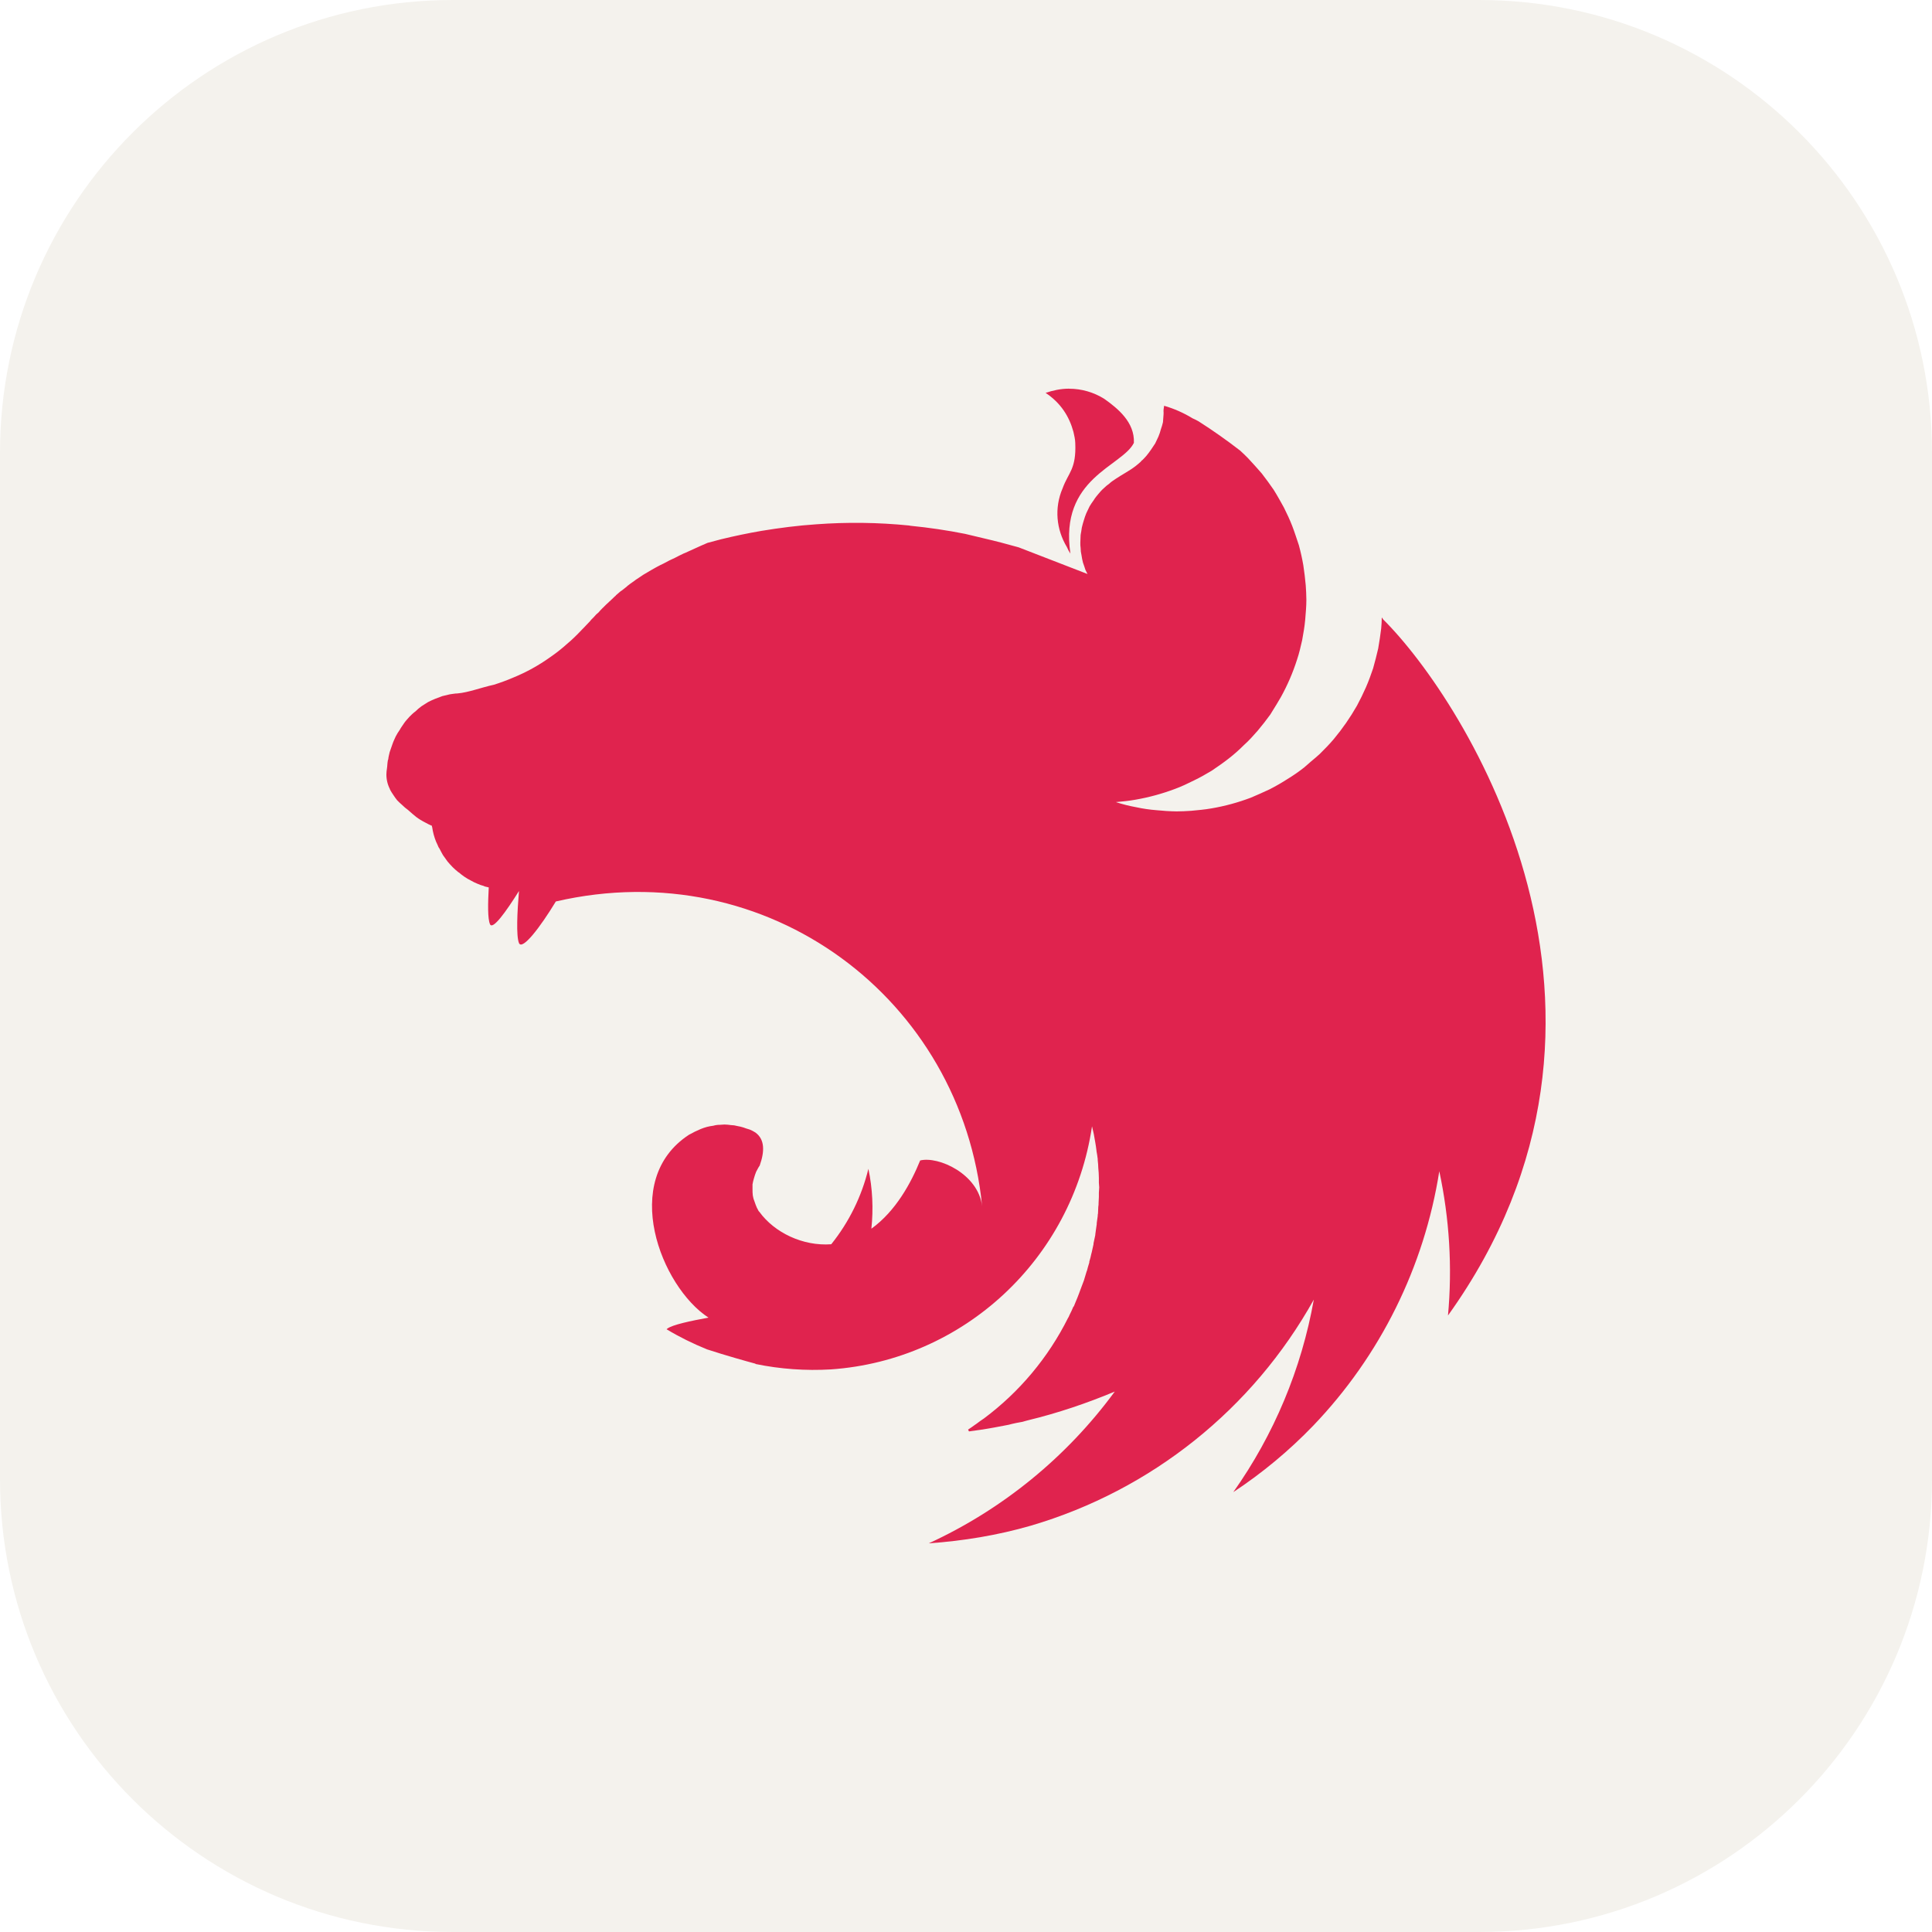
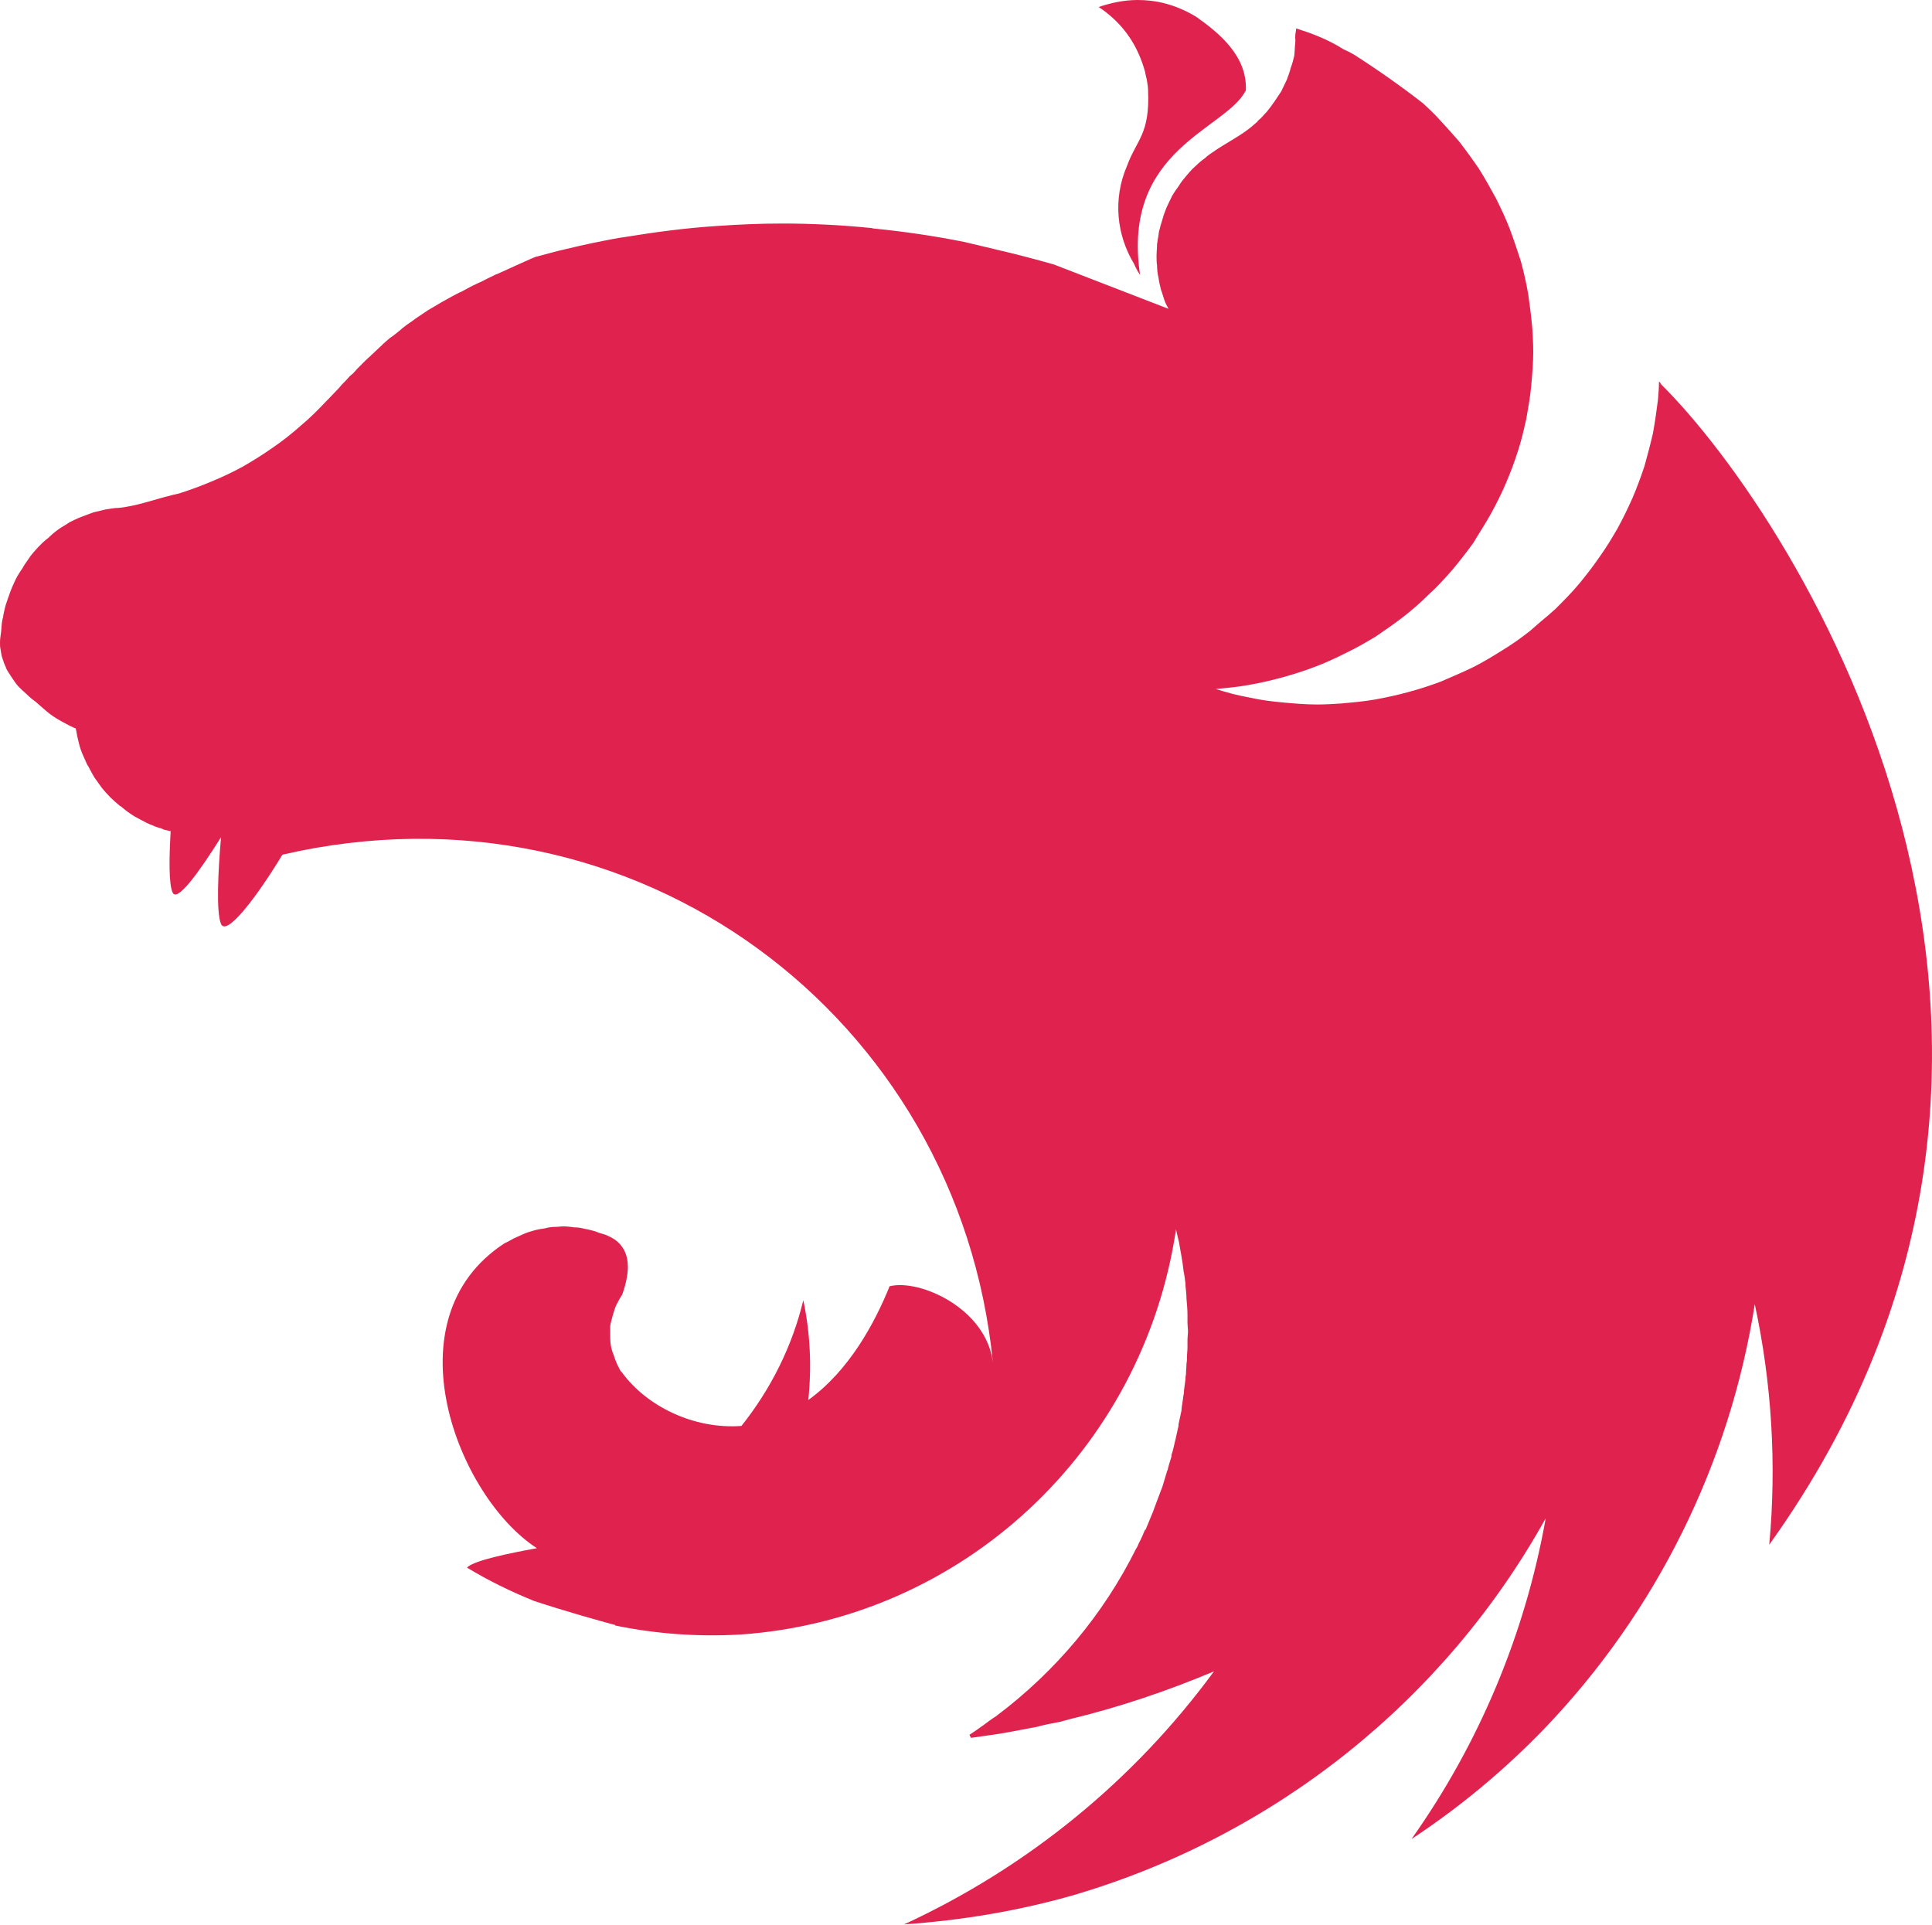
- <svg xmlns="http://www.w3.org/2000/svg" width="100" height="100" viewBox="0 0 100 100" fill="none">
-   <path d="M76.562 0H23.438C10.493 0 0 10.493 0 23.438V76.562C0 89.507 10.493 100 23.438 100H76.562C89.507 100 100 89.507 100 76.562V23.438C100 10.493 89.507 0 76.562 0Z" fill="#F4F2ED" />
-   <g transform="translate(20, 20) scale(2.5)">
-     <path fill="#E0234E" d="M14.131.047c-.173 0-.334.037-.483.087.316.21.49.49.576.806.007.043.019.074.025.117a.681.681 0 0 1 .013.112c.024.545-.143.614-.26.936-.18.415-.13.861.086 1.22a.74.74 0 0 0 .074.137c-.235-1.568 1.073-1.803 1.314-2.293.019-.428-.334-.713-.613-.911a1.37 1.37 0 0 0-.732-.21zM16.102.4c-.024.143-.006.106-.012.18-.006.05-.006.112-.012.161-.013.05-.025.1-.044.149-.012.05-.03.1-.05.149l-.067.142c-.02.025-.031.05-.05.075l-.037.055a2.152 2.152 0 0 1-.093.124c-.037.038-.068.081-.112.112v.006c-.037.031-.074.068-.118.1-.13.099-.278.173-.415.266-.043.03-.087.056-.124.093a.906.906 0 0 0-.118.099c-.043.037-.074.074-.111.118-.031.037-.068.08-.093.124a1.582 1.582 0 0 0-.087.13c-.025.05-.043.093-.068.142-.019.05-.037.093-.05.143a2.007 2.007 0 0 0-.043.155c-.006.025-.006.056-.012.08-.007.025-.007.05-.013.075 0 .05-.006.105-.006.155 0 .037 0 .074.006.111 0 .05.006.1.019.155.006.05.018.1.03.15.02.049.032.098.05.148.013.03.031.062.044.087l-1.426-.552c-.241-.068-.477-.13-.719-.186l-.39-.093c-.372-.074-.75-.13-1.128-.167-.013 0-.019-.006-.031-.006A11.082 11.082 0 0 0 8.9 2.855c-.378.025-.756.074-1.134.136a12.45 12.45 0 0 0-.837.174l-.279.074c-.092.037-.18.08-.266.118l-.205.093c-.012.006-.024.006-.03.012-.063.031-.118.056-.174.087a2.738 2.738 0 0 0-.236.118c-.043.018-.086.043-.124.062a.559.559 0 0 1-.055.03c-.056.032-.112.063-.162.094a1.56 1.56 0 0 0-.148.093c-.044.03-.087.055-.124.086-.006.007-.013.007-.019.013-.037.025-.08.056-.118.087l-.012.012-.093.074c-.012.007-.025.019-.037.025-.031.025-.062.056-.093.08-.006.013-.019.02-.025.025-.037.038-.074.069-.111.106-.007 0-.007.006-.013.012a1.742 1.742 0 0 0-.111.106c-.007.006-.007.012-.013.012a1.454 1.454 0 0 0-.093.1c-.012.012-.03.024-.043.036a1.374 1.374 0 0 1-.106.112c-.006.012-.018.019-.024.03-.05.05-.093.1-.143.15l-.018.018c-.1.106-.205.211-.317.304-.111.1-.229.192-.347.273a3.777 3.777 0 0 1-.762.421c-.13.056-.267.106-.403.149-.26.056-.527.161-.756.18-.05 0-.105.012-.155.018l-.155.037-.149.056c-.05.019-.099.044-.148.068-.044.031-.093.056-.137.087a1.011 1.011 0 0 0-.124.106c-.043.03-.087.074-.124.111-.037.043-.074.08-.105.124-.031.05-.068.093-.093.143a1.092 1.092 0 0 0-.087.142c-.025.056-.05.106-.068.161-.019.05-.037.106-.056.161-.012.05-.025.1-.03.15 0 .005-.007.012-.007.018-.012.056-.012.13-.019.167C.006 7.95 0 7.986 0 8.03a.657.657 0 0 0 .074.31v.006c.019.037.044.075.069.112.024.037.05.074.08.111.031.031.068.069.106.1a.906.906 0 0 0 .117.099c.149.13.186.173.378.272.031.019.062.031.1.05.006 0 .012.006.018.006 0 .013 0 .019.006.031a1.272 1.272 0 0 0 .08.298c.02.037.032.074.05.111.007.013.013.025.02.031.024.05.049.093.073.137l.093.13c.031.037.069.08.106.118.037.037.074.068.118.105 0 0 .006.006.012.006.037.031.074.062.112.087a.986.986 0 0 0 .136.08c.043.025.093.05.142.069a.73.73 0 0 0 .124.043c.007.006.013.006.025.012.025.007.056.013.08.019-.018.335-.024.65.026.762.055.124.328-.254.6-.688-.036.428-.061.93 0 1.079.069.155.44-.329.763-.862 4.395-1.016 8.405 2.02 8.826 6.31-.08-.67-.905-1.041-1.283-.948-.186.458-.502 1.047-1.01 1.413.043-.41.025-.83-.062-1.24a4.009 4.009 0 0 1-.769 1.562c-.588.043-1.177-.242-1.487-.67-.025-.018-.031-.055-.05-.08-.018-.043-.037-.087-.05-.13a.515.515 0 0 1-.037-.13c-.006-.044-.006-.087-.006-.137v-.093a.992.992 0 0 1 .031-.13c.013-.043.025-.086.044-.13.024-.043.043-.087.074-.13.105-.298.105-.54-.087-.682a.706.706 0 0 0-.118-.062c-.024-.006-.055-.018-.08-.025l-.05-.018a.847.847 0 0 0-.13-.031.472.472 0 0 0-.13-.019 1.01 1.01 0 0 0-.136-.012c-.031 0-.062.006-.093.006a.484.484 0 0 0-.137.019c-.043.006-.086.012-.13.024a1.068 1.068 0 0 0-.13.044c-.043.018-.08.037-.124.056-.037.018-.074.043-.118.062-1.444.942-.582 3.148.403 3.787-.372.068-.75.148-.855.229l-.013.012c.267.161.546.298.837.416.397.13.818.247 1.004.297v.006a5.996 5.996 0 0 0 1.562.112c2.746-.192 4.996-2.281 5.405-5.033l.037.161c.019.112.043.23.056.347v.006c.012.056.018.112.025.162v.024c.006.056.012.112.012.162.006.068.012.136.012.204v.1c0 .03.007.067.007.098 0 .038-.007.075-.007.112v.087c0 .043-.006.08-.006.124 0 .025 0 .05-.006.08 0 .044-.006.087-.006.137-.006.018-.006.037-.006.055l-.02.143c0 .019 0 .037-.005.056-.007.062-.019.118-.025.18v.012l-.037.174v.018l-.037.167c0 .007-.007.02-.007.025a1.663 1.663 0 0 1-.043.168v.018c-.019.062-.037.118-.05.174-.006.006-.006.012-.006.012l-.056.186c-.024.062-.043.118-.068.18-.025.062-.043.124-.068.18-.025.062-.05.117-.074.18h-.007c-.024.055-.05.117-.08.173a.302.302 0 0 1-.019.043c-.006.006-.006.013-.012.019a5.867 5.867 0 0 1-1.742 2.082c-.05.031-.099.069-.149.106-.012.012-.03.018-.043.03a2.603 2.603 0 0 1-.136.094l.018.037h.007l.26-.037h.006c.161-.025.322-.056.483-.087.044-.006.093-.019.137-.031l.087-.019c.043-.006.086-.018.13-.024.037-.013.074-.02.111-.031.62-.15 1.221-.354 1.798-.595a9.926 9.926 0 0 1-3.85 3.142c.714-.05 1.426-.167 2.114-.366a9.903 9.903 0 0 0 5.857-4.68 9.893 9.893 0 0 1-1.667 3.986 9.758 9.758 0 0 0 1.655-1.376 9.824 9.824 0 0 0 2.61-5.268c.21.98.272 1.99.18 2.987 4.474-6.241.371-12.712-1.346-14.416-.006-.013-.012-.019-.012-.031-.006.006-.006.006-.006.012 0-.006 0-.006-.007-.012 0 .074-.006.148-.012.223a8.34 8.34 0 0 1-.062.415c-.03.136-.068.273-.105.41-.044.13-.093.266-.15.396a5.322 5.322 0 0 1-.185.378 4.735 4.735 0 0 1-.477.688c-.093.111-.192.21-.292.31a3.994 3.994 0 0 1-.18.155l-.142.124a3.459 3.459 0 0 1-.347.241 4.295 4.295 0 0 1-.366.211c-.13.062-.26.118-.39.174a4.364 4.364 0 0 1-.818.223c-.143.025-.285.037-.422.05a4.914 4.914 0 0 1-.297.012 4.66 4.66 0 0 1-.422-.025 3.137 3.137 0 0 1-.421-.062 3.136 3.136 0 0 1-.415-.105h-.007c.137-.013.273-.025.41-.05a4.493 4.493 0 0 0 .818-.223c.136-.05.266-.112.39-.174.13-.062.248-.13.372-.204.118-.08.235-.161.347-.248.112-.087.217-.18.316-.279.105-.093.198-.198.291-.304.093-.111.18-.223.26-.334.013-.019.026-.044.038-.062.062-.1.124-.199.18-.298a4.272 4.272 0 0 0 .334-.775c.044-.13.075-.266.106-.403.025-.142.05-.278.062-.415.012-.142.025-.285.025-.421 0-.1-.007-.199-.013-.298a6.726 6.726 0 0 0-.05-.415 4.493 4.493 0 0 0-.092-.415c-.044-.13-.087-.267-.137-.397-.05-.13-.111-.26-.173-.384-.069-.124-.137-.248-.211-.366a6.843 6.843 0 0 0-.248-.34c-.093-.106-.186-.212-.285-.317a3.878 3.878 0 0 0-.161-.155c-.28-.217-.57-.421-.862-.607a1.154 1.154 0 0 0-.124-.062 2.415 2.415 0 0 0-.589-.26Z" />
+ <svg xmlns="http://www.w3.org/2000/svg" width="256px" height="255px" viewBox="0 0 256 255" version="1.1" preserveAspectRatio="xMidYMid">
+   <g>
+     <path d="M150.736,0 C148.885,0 147.166,0.397 145.579,0.926 C148.951,3.173 150.802,6.148 151.727,9.52 C151.794,9.983 151.926,10.314 151.992,10.776 C152.058,11.173 152.124,11.57 152.124,11.966 C152.389,17.784 150.604,18.511 149.347,21.949 C147.43,26.379 147.959,31.139 150.273,34.973 C150.471,35.436 150.736,35.965 151.066,36.428 C148.554,19.701 162.504,17.189 165.082,11.966 C165.28,7.405 161.512,4.363 158.537,2.248 C155.694,0.529 153.116,0 150.736,0 Z M171.759,3.768 C171.495,5.289 171.693,4.892 171.627,5.686 C171.561,6.215 171.561,6.876 171.495,7.405 C171.363,7.933 171.231,8.462 171.032,8.991 C170.9,9.52 170.702,10.049 170.504,10.578 C170.239,11.107 170.041,11.57 169.776,12.099 C169.578,12.363 169.446,12.627 169.247,12.892 C169.115,13.09 168.983,13.289 168.851,13.487 C168.52,13.95 168.19,14.413 167.859,14.809 C167.462,15.206 167.132,15.669 166.669,15.999 C166.669,16.065 166.669,16.065 166.669,16.065 C166.272,16.396 165.876,16.793 165.413,17.123 C164.025,18.181 162.438,18.974 160.983,19.966 C160.521,20.297 160.058,20.561 159.661,20.958 C159.198,21.288 158.802,21.619 158.405,22.016 C157.942,22.412 157.612,22.809 157.215,23.272 C156.884,23.668 156.488,24.131 156.223,24.594 C155.893,25.057 155.562,25.519 155.298,25.982 C155.033,26.511 154.835,26.974 154.57,27.503 C154.372,28.032 154.174,28.495 154.042,29.023 C153.843,29.618 153.711,30.147 153.579,30.676 C153.513,30.941 153.513,31.271 153.447,31.536 C153.38,31.8 153.38,32.065 153.315,32.329 C153.315,32.858 153.248,33.453 153.248,33.982 C153.248,34.379 153.248,34.775 153.315,35.172 C153.315,35.701 153.381,36.23 153.513,36.825 C153.579,37.354 153.711,37.882 153.843,38.411 C154.042,38.94 154.174,39.469 154.372,39.998 C154.504,40.329 154.703,40.659 154.835,40.924 L139.629,35.04 C137.051,34.312 134.539,33.651 131.96,33.056 C130.572,32.726 129.184,32.395 127.795,32.065 C123.828,31.271 119.796,30.676 115.763,30.28 C115.631,30.28 115.564,30.213 115.432,30.213 C111.465,29.817 107.565,29.618 103.598,29.618 C100.689,29.618 97.78,29.75 94.937,29.949 C90.904,30.213 86.872,30.742 82.839,31.403 C81.847,31.536 80.855,31.734 79.864,31.932 C77.814,32.329 75.831,32.792 73.914,33.255 C72.922,33.519 71.93,33.783 70.938,34.048 C69.947,34.445 69.021,34.907 68.096,35.304 C67.368,35.635 66.641,35.965 65.914,36.296 C65.782,36.362 65.649,36.362 65.583,36.428 C64.922,36.758 64.327,37.023 63.732,37.353 C63.534,37.42 63.402,37.486 63.269,37.552 C62.542,37.882 61.815,38.279 61.22,38.61 C60.757,38.808 60.294,39.072 59.898,39.271 C59.699,39.403 59.435,39.535 59.303,39.601 C58.708,39.932 58.113,40.262 57.584,40.593 C56.989,40.923 56.46,41.254 55.997,41.585 C55.534,41.915 55.072,42.18 54.675,42.51 C54.609,42.576 54.543,42.576 54.476,42.642 C54.08,42.907 53.617,43.237 53.22,43.568 C53.22,43.568 53.154,43.634 53.088,43.7 C52.758,43.965 52.427,44.229 52.097,44.493 C51.964,44.56 51.832,44.692 51.7,44.758 C51.369,45.022 51.039,45.353 50.708,45.617 C50.642,45.749 50.51,45.816 50.444,45.882 C50.047,46.279 49.65,46.609 49.254,47.006 C49.187,47.006 49.187,47.072 49.122,47.138 C48.725,47.469 48.328,47.865 47.931,48.262 C47.865,48.328 47.865,48.394 47.799,48.394 C47.469,48.725 47.138,49.055 46.808,49.452 C46.676,49.584 46.477,49.716 46.345,49.848 C46.014,50.245 45.618,50.642 45.221,51.038 C45.155,51.171 45.023,51.237 44.956,51.369 C44.428,51.898 43.965,52.427 43.436,52.956 C43.37,53.022 43.304,53.088 43.238,53.154 C42.18,54.278 41.056,55.402 39.866,56.394 C38.676,57.451 37.42,58.443 36.163,59.303 C34.841,60.228 33.585,61.021 32.197,61.815 C30.874,62.542 29.486,63.203 28.032,63.798 C26.643,64.393 25.189,64.922 23.734,65.385 C20.958,65.98 18.115,67.104 15.669,67.302 C15.14,67.302 14.545,67.434 14.016,67.5 C13.421,67.633 12.892,67.765 12.363,67.897 C11.834,68.095 11.305,68.294 10.776,68.492 C10.247,68.69 9.719,68.955 9.19,69.219 C8.727,69.55 8.198,69.814 7.735,70.145 C7.272,70.475 6.81,70.872 6.413,71.269 C5.95,71.599 5.487,72.062 5.091,72.459 C4.694,72.922 4.297,73.318 3.967,73.781 C3.636,74.31 3.24,74.773 2.975,75.302 C2.644,75.765 2.314,76.293 2.049,76.822 C1.785,77.417 1.521,77.946 1.322,78.541 C1.124,79.07 0.926,79.665 0.727,80.26 C0.595,80.789 0.463,81.318 0.397,81.847 C0.397,81.913 0.33,81.979 0.33,82.045 C0.198,82.64 0.198,83.434 0.132,83.83 C0.066,84.293 0,84.69 0,85.152 C0,85.417 0,85.747 0.066,86.012 C0.132,86.475 0.198,86.871 0.331,87.268 C0.463,87.665 0.595,88.061 0.794,88.458 C0.794,88.524 0.794,88.524 0.794,88.524 C0.992,88.921 1.256,89.318 1.521,89.714 C1.785,90.111 2.05,90.508 2.38,90.904 C2.711,91.235 3.107,91.632 3.504,91.962 C3.901,92.359 4.298,92.689 4.76,93.02 C6.347,94.408 6.744,94.871 8.793,95.929 C9.124,96.127 9.454,96.259 9.851,96.458 C9.917,96.458 9.983,96.524 10.049,96.524 C10.049,96.656 10.049,96.722 10.116,96.855 C10.182,97.383 10.314,97.912 10.446,98.441 C10.578,99.036 10.777,99.565 10.975,100.028 C11.173,100.425 11.306,100.821 11.504,101.218 C11.57,101.35 11.636,101.483 11.702,101.549 C11.967,102.077 12.231,102.54 12.496,103.003 C12.826,103.466 13.157,103.929 13.487,104.391 C13.818,104.788 14.214,105.251 14.611,105.648 C15.008,106.044 15.405,106.375 15.867,106.771 C15.867,106.771 15.934,106.838 15.999,106.838 C16.396,107.168 16.793,107.499 17.189,107.763 C17.652,108.094 18.115,108.358 18.644,108.623 C19.107,108.887 19.636,109.152 20.165,109.35 C20.561,109.548 21.024,109.681 21.487,109.813 C21.553,109.879 21.619,109.879 21.751,109.945 C22.016,110.011 22.346,110.077 22.611,110.143 C22.412,113.713 22.346,117.085 22.875,118.275 C23.47,119.597 26.379,115.564 29.288,110.937 C28.892,115.498 28.627,120.853 29.288,122.44 C30.015,124.093 33.982,118.936 37.42,113.251 C84.294,102.408 127.068,134.803 131.564,180.553 C130.705,173.413 121.912,169.446 117.879,170.438 C115.895,175.33 112.524,181.611 107.103,185.511 C107.565,181.148 107.367,176.652 106.441,172.289 C104.987,178.371 102.144,184.057 98.243,188.949 C91.963,189.412 85.682,186.371 82.376,181.809 C82.112,181.611 82.046,181.214 81.848,180.95 C81.649,180.487 81.451,180.024 81.319,179.561 C81.12,179.098 80.988,178.636 80.922,178.173 C80.856,177.71 80.856,177.247 80.856,176.718 C80.856,176.388 80.856,176.057 80.856,175.727 C80.922,175.264 81.054,174.801 81.186,174.338 C81.318,173.876 81.451,173.413 81.649,172.95 C81.914,172.487 82.112,172.024 82.442,171.562 C83.566,168.388 83.566,165.81 81.517,164.289 C81.12,164.025 80.724,163.826 80.261,163.628 C79.996,163.562 79.666,163.43 79.401,163.364 C79.203,163.297 79.071,163.231 78.872,163.165 C78.41,163.033 77.947,162.901 77.484,162.835 C77.021,162.703 76.558,162.636 76.096,162.636 C75.633,162.57 75.104,162.504 74.641,162.504 C74.311,162.504 73.98,162.57 73.649,162.57 C73.121,162.57 72.658,162.637 72.195,162.769 C71.732,162.835 71.269,162.901 70.807,163.033 C70.344,163.165 69.881,163.298 69.418,163.496 C68.956,163.694 68.559,163.893 68.096,164.091 C67.699,164.289 67.303,164.554 66.84,164.752 C51.436,174.801 60.625,198.337 71.137,205.147 C67.17,205.874 63.138,206.734 62.014,207.593 C61.948,207.659 61.882,207.725 61.882,207.725 C64.724,209.444 67.699,210.899 70.807,212.155 C75.038,213.543 79.534,214.799 81.517,215.328 C81.517,215.328 81.517,215.394 81.517,215.394 C87.004,216.518 92.558,216.915 98.177,216.584 C127.465,214.535 151.464,192.255 155.827,162.901 C155.959,163.496 156.092,164.025 156.224,164.62 C156.422,165.81 156.687,167.066 156.819,168.322 C156.819,168.322 156.819,168.322 156.819,168.389 C156.951,168.984 157.017,169.579 157.084,170.108 C157.084,170.24 157.084,170.306 157.084,170.372 C157.15,170.967 157.216,171.562 157.216,172.091 C157.282,172.818 157.348,173.545 157.348,174.273 C157.348,174.603 157.348,174.934 157.348,175.33 C157.348,175.661 157.414,176.058 157.414,176.388 C157.414,176.785 157.348,177.182 157.348,177.578 C157.348,177.909 157.348,178.239 157.348,178.504 C157.348,178.967 157.282,179.363 157.282,179.826 C157.282,180.091 157.282,180.355 157.215,180.686 C157.215,181.148 157.149,181.611 157.149,182.14 C157.083,182.338 157.083,182.537 157.083,182.735 C157.017,183.264 156.951,183.727 156.884,184.256 C156.884,184.454 156.884,184.652 156.818,184.851 C156.752,185.512 156.62,186.107 156.554,186.768 C156.554,186.768 156.554,186.834 156.554,186.834 L156.554,186.9 C156.422,187.495 156.289,188.157 156.157,188.752 C156.157,188.818 156.157,188.884 156.157,188.95 C156.025,189.545 155.892,190.14 155.76,190.735 C155.76,190.801 155.694,190.933 155.694,190.999 C155.562,191.594 155.43,192.19 155.231,192.785 C155.231,192.851 155.231,192.917 155.231,192.983 C155.033,193.644 154.835,194.239 154.703,194.834 C154.636,194.9 154.636,194.966 154.636,194.966 C154.438,195.627 154.24,196.288 154.041,196.949 C153.777,197.611 153.579,198.206 153.314,198.867 C153.05,199.528 152.851,200.189 152.587,200.784 C152.322,201.445 152.058,202.04 151.794,202.701 C151.794,202.701 151.727,202.701 151.727,202.701 C151.463,203.296 151.198,203.957 150.868,204.552 C150.868,204.552 150.868,204.552 150.868,204.552 C150.868,204.552 150.868,204.552 150.868,204.552 C150.802,204.751 150.736,204.883 150.669,205.015 C150.603,205.082 150.603,205.147 150.537,205.214 C146.24,213.874 139.893,221.477 131.96,227.427 C131.431,227.758 130.902,228.155 130.373,228.551 C130.373,228.551 130.373,228.551 130.373,228.551 C130.241,228.683 130.042,228.75 129.91,228.882 C129.447,229.212 128.985,229.543 128.456,229.873 L128.654,230.27 L128.72,230.27 C129.646,230.138 130.571,230.006 131.497,229.873 L131.563,229.873 C133.282,229.609 135.001,229.278 136.72,228.948 C137.183,228.882 137.712,228.75 138.174,228.617 C138.505,228.551 138.769,228.485 139.1,228.419 C139.563,228.353 140.026,228.221 140.488,228.154 C140.885,228.022 141.282,227.956 141.678,227.824 C148.29,226.237 154.703,224.055 160.851,221.477 C150.339,235.823 136.257,247.393 119.795,254.996 C127.398,254.467 135.001,253.211 142.34,251.095 C168.983,243.228 191.395,225.312 204.816,201.181 C202.105,216.453 196.023,230.997 187.031,243.691 C193.444,239.46 199.328,234.567 204.683,229.014 C219.493,213.544 229.211,193.908 232.517,172.818 C234.765,183.264 235.426,194.04 234.434,204.685 C282.167,138.109 238.401,69.088 220.088,50.907 C220.021,50.775 219.956,50.709 219.956,50.577 C219.889,50.643 219.889,50.643 219.889,50.709 C219.889,50.642 219.889,50.642 219.823,50.577 C219.823,51.37 219.757,52.163 219.691,52.957 C219.493,54.477 219.294,55.932 219.03,57.386 C218.699,58.841 218.303,60.295 217.906,61.75 C217.443,63.138 216.914,64.592 216.319,65.981 C215.724,67.303 215.063,68.691 214.336,70.014 C213.609,71.27 212.815,72.592 211.956,73.782 C211.096,75.038 210.171,76.228 209.245,77.352 C208.253,78.542 207.196,79.6 206.138,80.658 C205.477,81.253 204.882,81.782 204.221,82.31 C203.692,82.773 203.229,83.17 202.7,83.633 C201.51,84.558 200.32,85.418 198.998,86.211 C197.742,87.004 196.419,87.798 195.097,88.459 C193.709,89.12 192.32,89.715 190.932,90.31 C189.544,90.839 188.089,91.302 186.635,91.698 C185.18,92.095 183.66,92.426 182.205,92.69 C180.685,92.955 179.164,93.087 177.71,93.219 C176.652,93.285 175.594,93.351 174.536,93.351 C173.016,93.351 171.495,93.219 170.041,93.087 C168.52,92.954 166.999,92.756 165.545,92.425 C164.024,92.161 162.57,91.764 161.115,91.302 L161.049,91.302 C162.504,91.169 163.958,91.037 165.413,90.773 C166.933,90.508 168.388,90.178 169.842,89.781 C171.297,89.384 172.751,88.921 174.139,88.393 C175.594,87.864 176.982,87.203 178.305,86.541 C179.693,85.88 180.949,85.153 182.271,84.36 C183.527,83.5 184.784,82.641 185.974,81.715 C187.164,80.79 188.287,79.798 189.345,78.74 C190.469,77.748 191.461,76.625 192.453,75.501 C193.444,74.311 194.37,73.121 195.229,71.931 C195.361,71.732 195.494,71.468 195.626,71.27 C196.287,70.212 196.948,69.154 197.543,68.096 C198.27,66.774 198.932,65.452 199.527,64.063 C200.122,62.675 200.65,61.287 201.113,59.832 C201.576,58.444 201.907,56.989 202.237,55.535 C202.502,54.014 202.766,52.56 202.898,51.105 C203.03,49.585 203.163,48.064 203.163,46.61 C203.163,45.552 203.097,44.494 203.031,43.436 C202.899,41.916 202.7,40.461 202.502,39.007 C202.237,37.486 201.907,36.032 201.51,34.577 C201.047,33.189 200.585,31.734 200.056,30.346 C199.527,28.958 198.866,27.569 198.205,26.247 C197.477,24.925 196.75,23.602 195.957,22.346 C195.097,21.09 194.238,19.9 193.312,18.71 C192.321,17.586 191.329,16.462 190.271,15.338 C189.742,14.81 189.147,14.215 188.552,13.686 C185.577,11.372 182.47,9.19 179.363,7.207 C178.9,6.942 178.503,6.744 178.04,6.545 C175.859,5.157 173.809,4.43 171.76,3.769 L171.759,3.768 Z" fill="#E0234E" />
  </g>
</svg>
